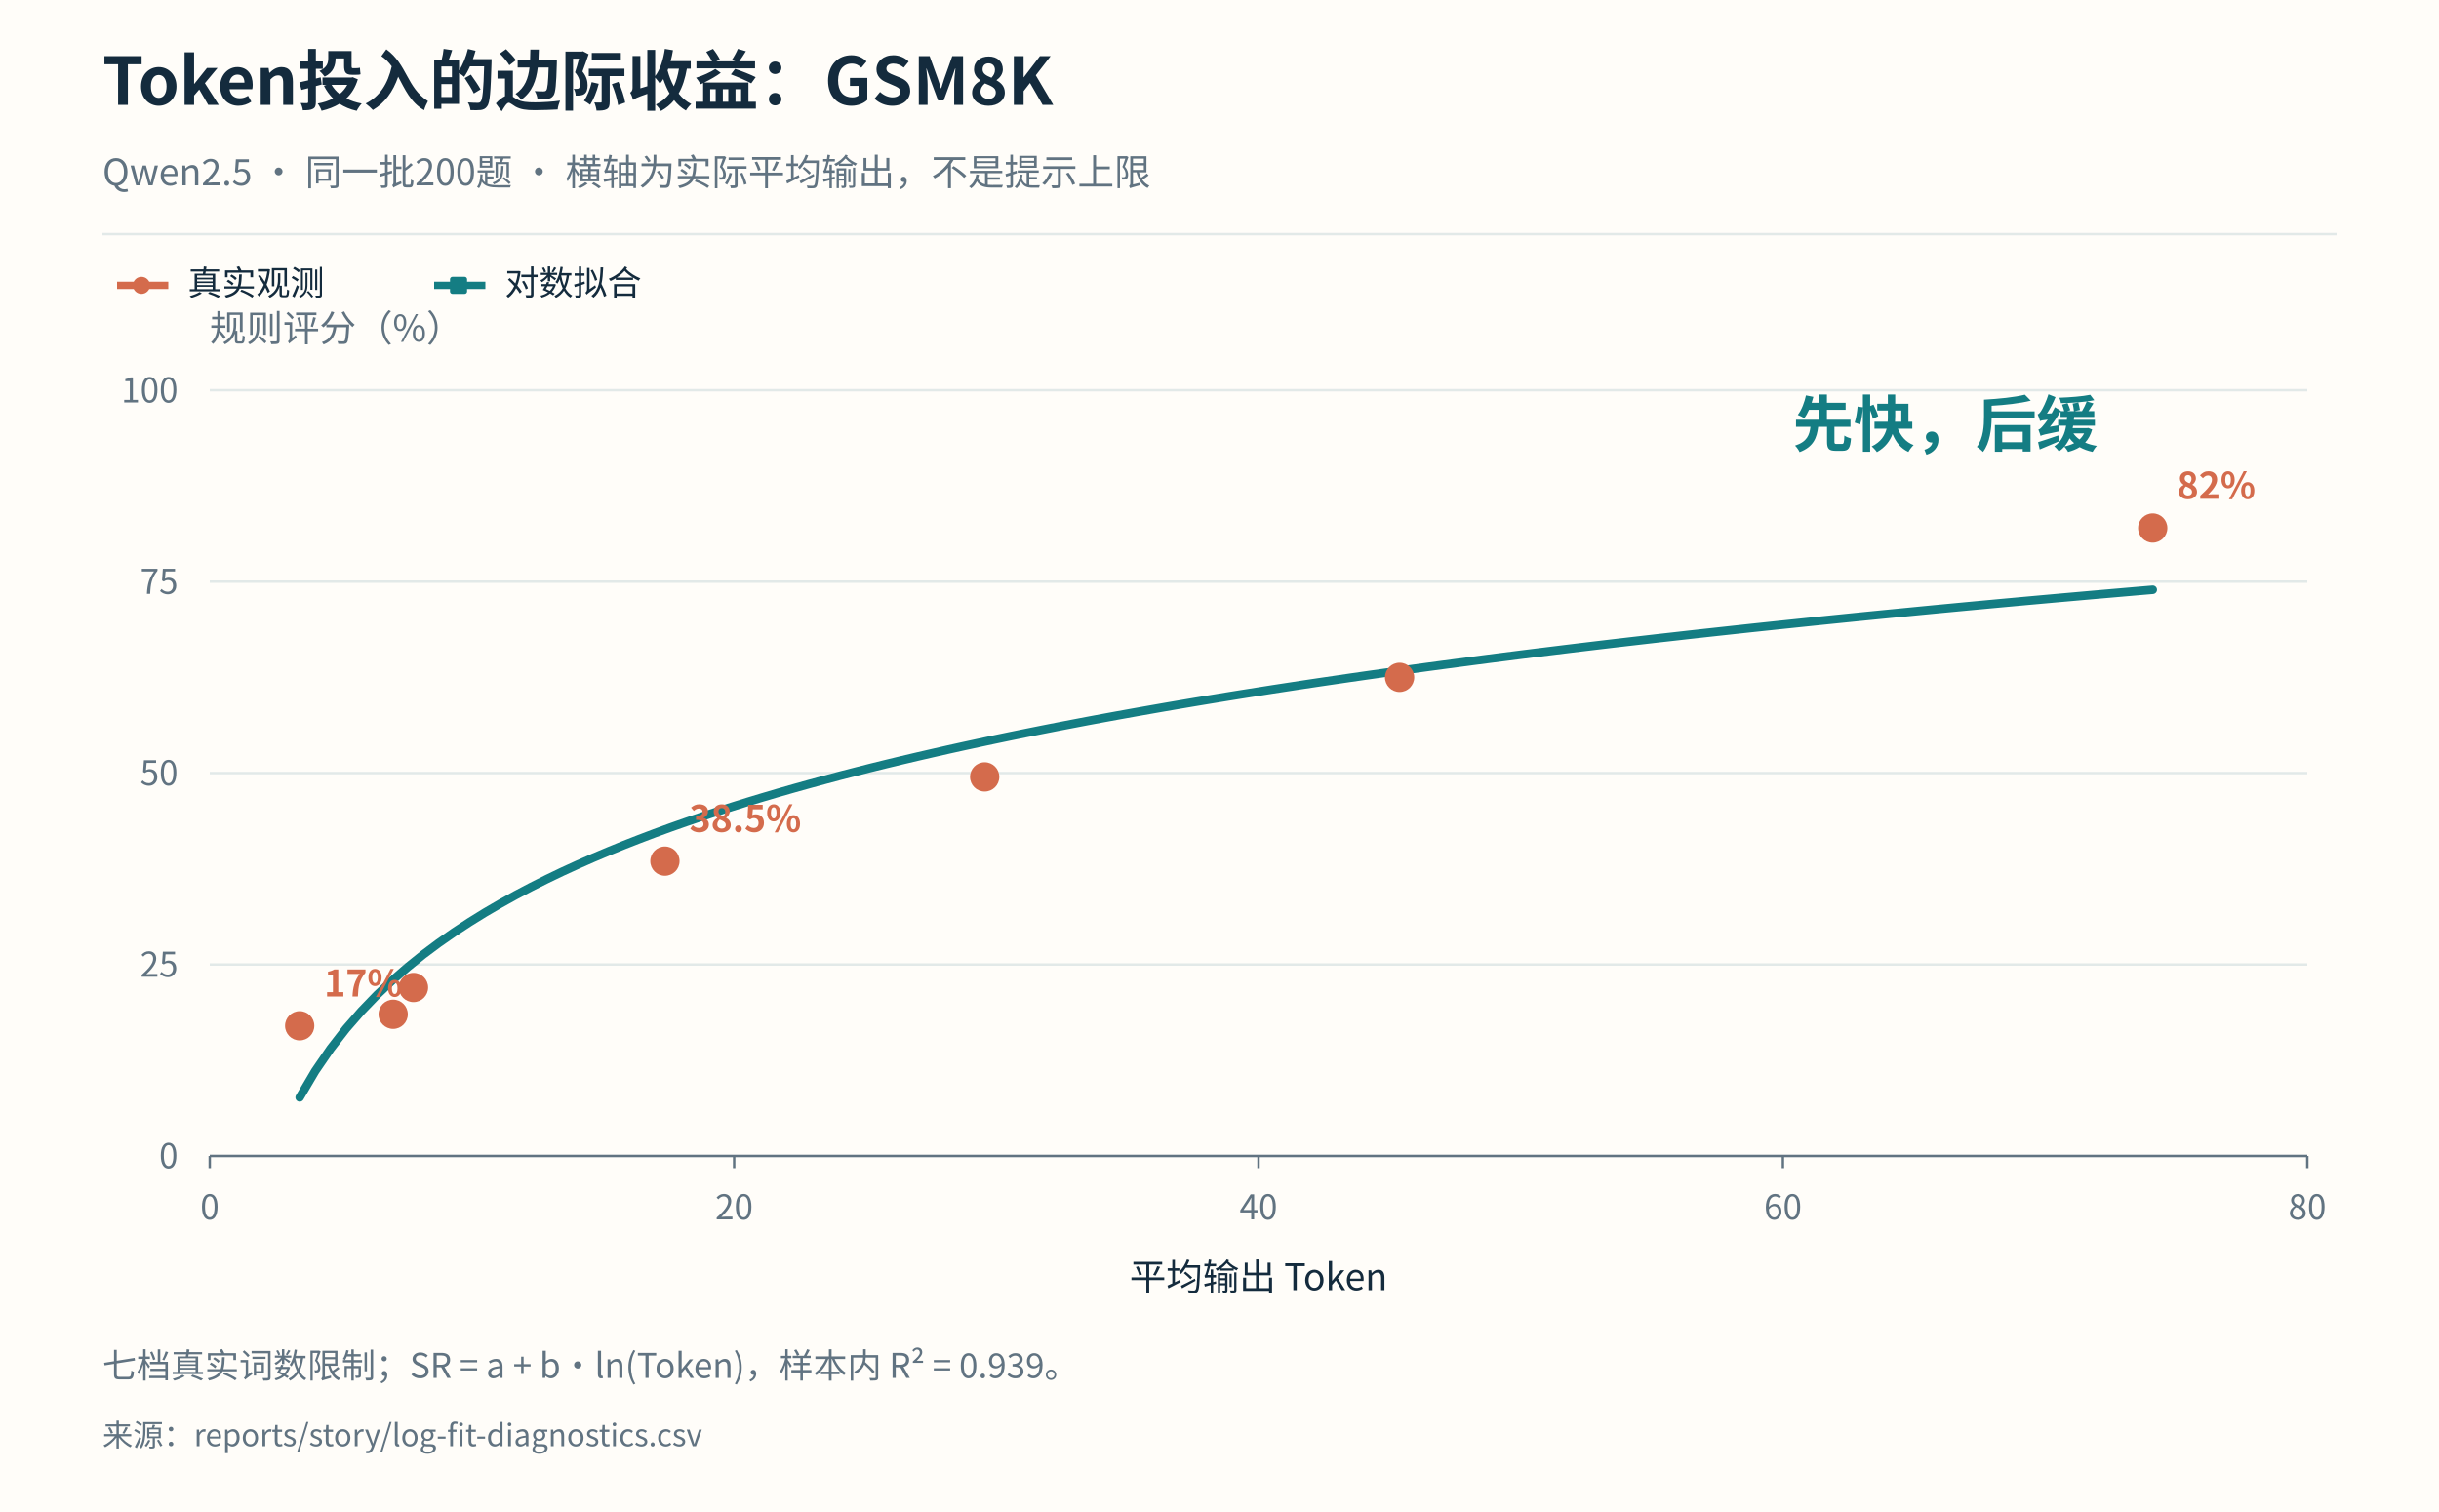
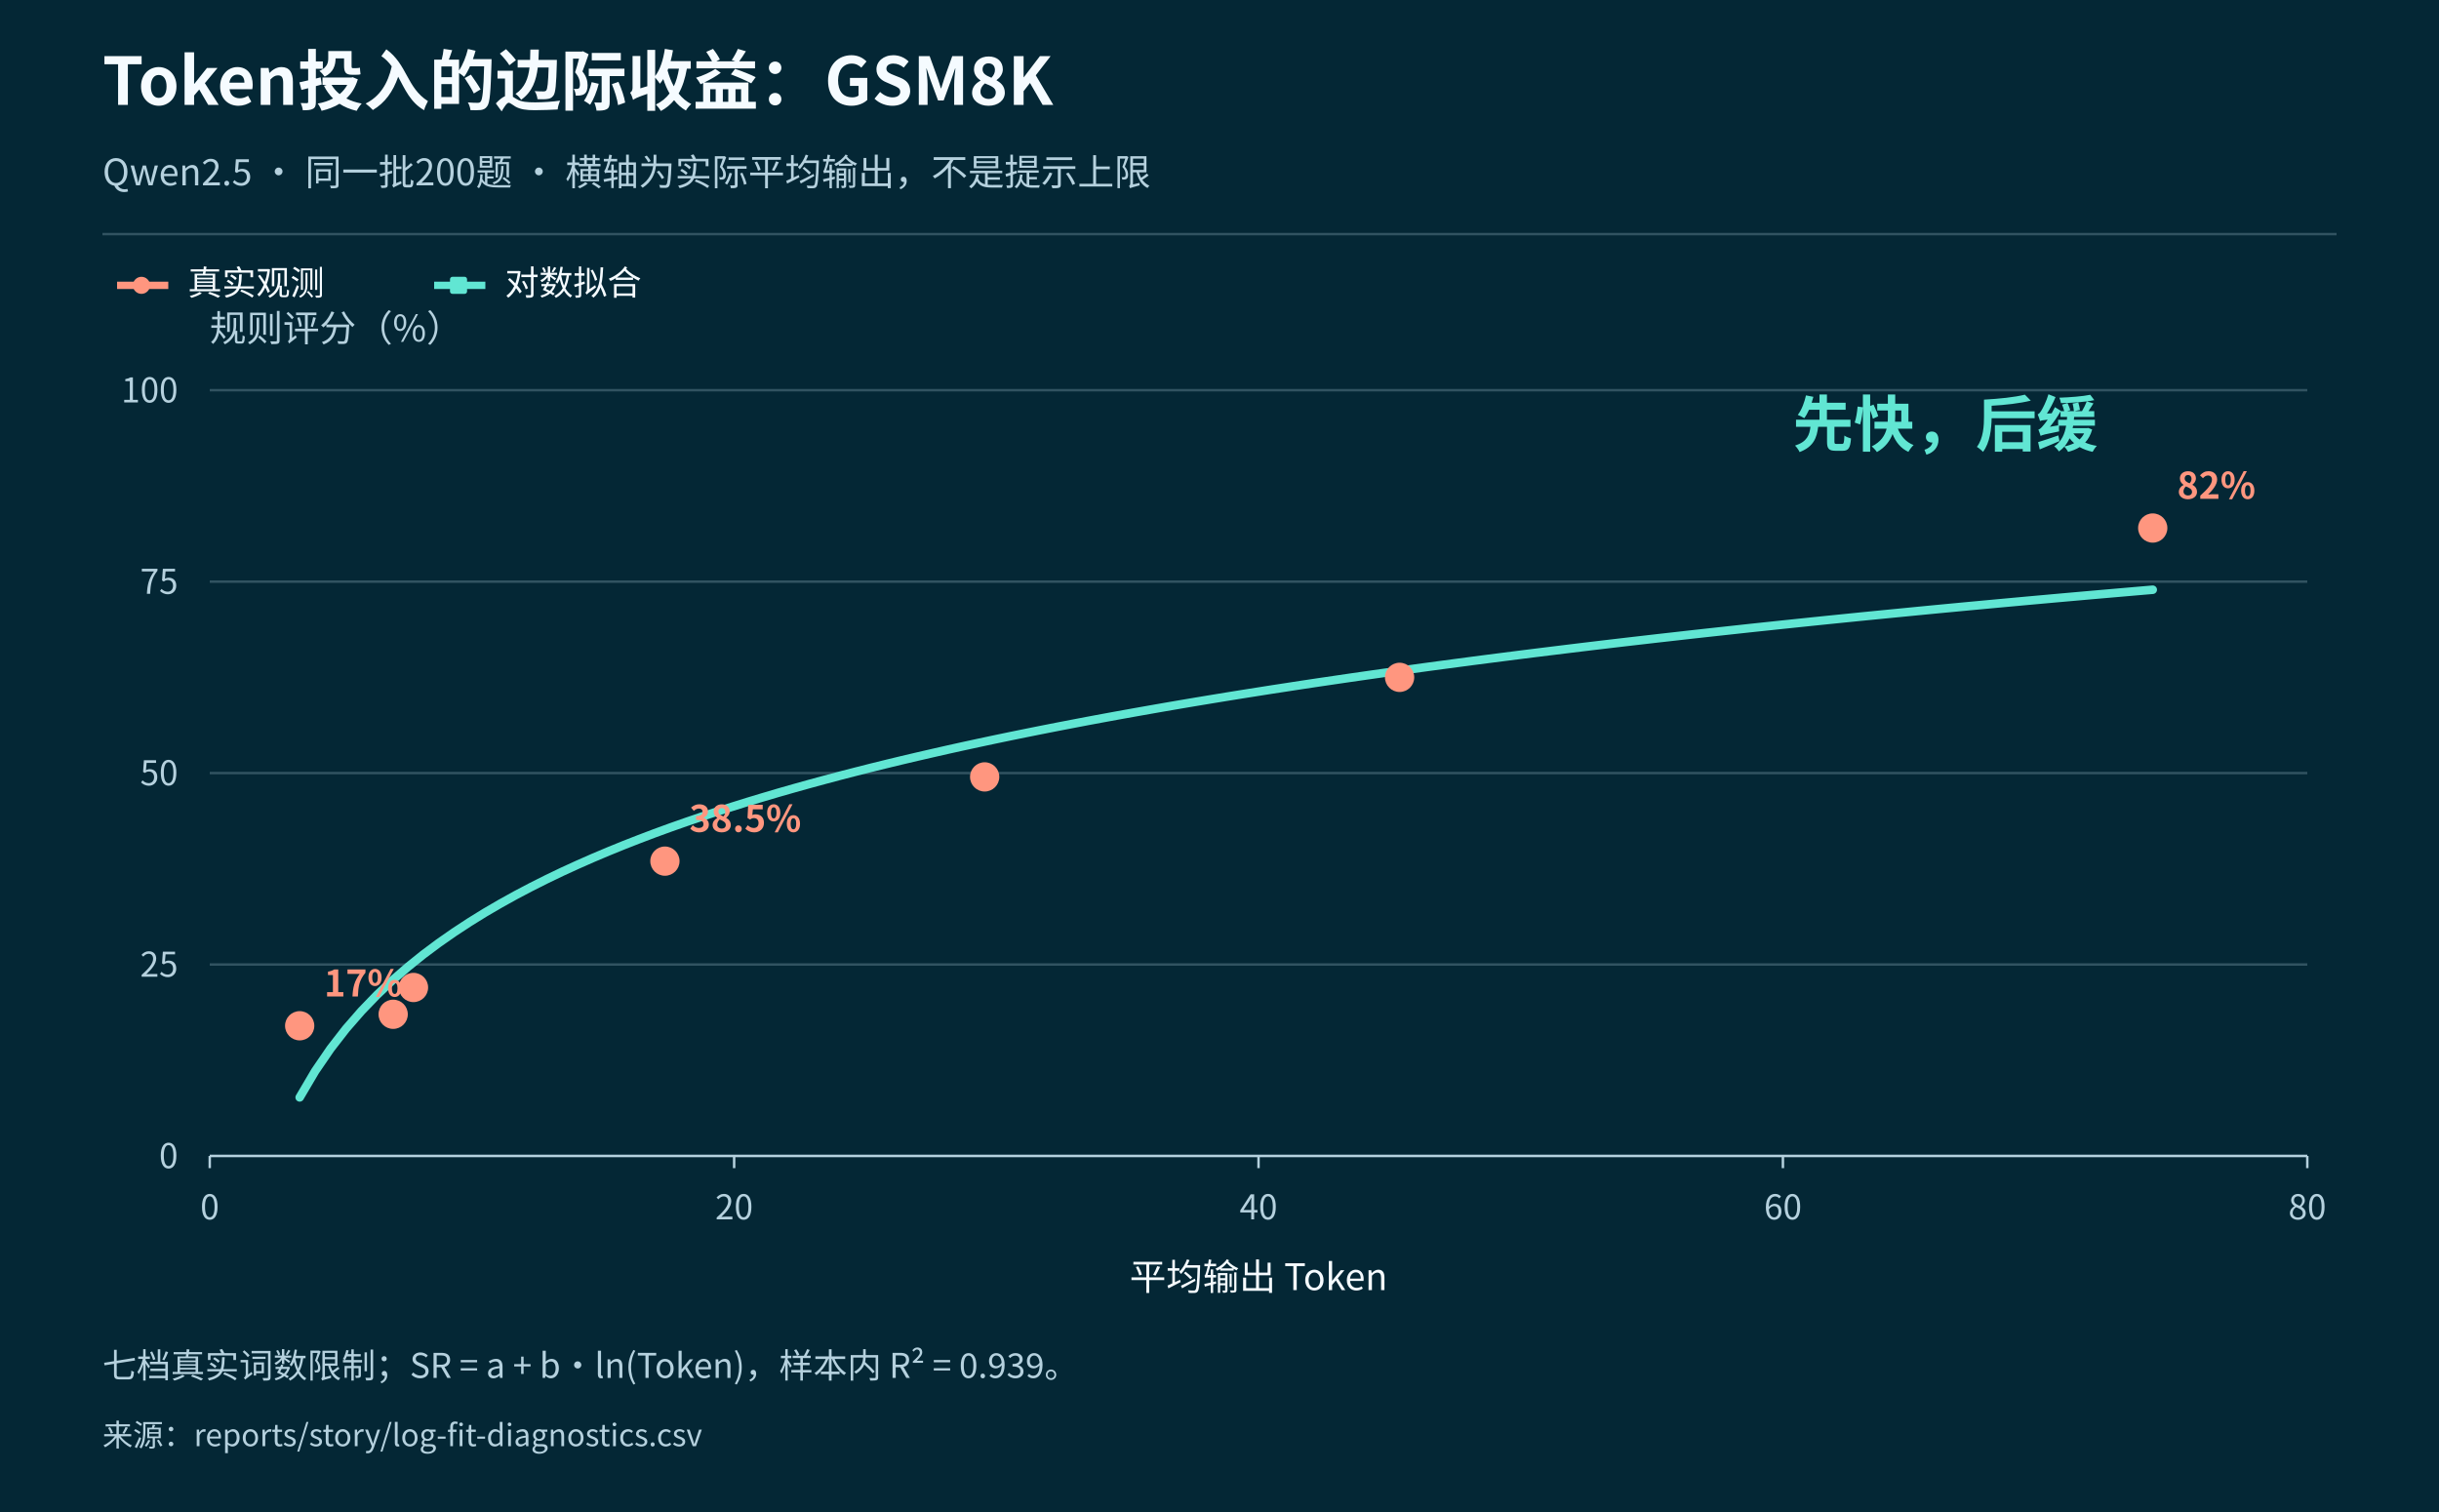
<svg xmlns="http://www.w3.org/2000/svg" width="1000" height="620" viewBox="0 0 1000 620" role="img" aria-labelledby="chart-title chart-desc">
-   <rect width="1000" height="620" fill="#fffdf9" />
+   <rect width="1000" height="620" fill="#042735" />
  <style>text{font-family:"PingFang SC","Microsoft YaHei","Noto Sans CJK SC",sans-serif;font-variant-numeric:tabular-nums}.point{cursor:default}.point:hover{stroke:#142b3d;stroke-width:2.5}</style>
-   <text x="42.00" y="43.00" font-size="27" fill="#142b3d" text-anchor="start" font-weight="650">Token投入的边际收益：GSM8K</text>
-   <text x="42.00" y="76.00" font-size="15" fill="#617381" text-anchor="start">Qwen2.5 · 同一批200题 · 横轴为实际平均输出，不是提示上限</text>
-   <line x1="42.00" y1="96.00" x2="958.00" y2="96.00" stroke="#e2e9e8" stroke-width="1" />
-   <text x="42.00" y="565.00" font-size="14" fill="#617381" text-anchor="start">七档真实词数限制；SR = a + b·ln(Token)，样本内 R² = 0.939。</text>
-   <text x="42.00" y="593.00" font-size="12.5" fill="#617381" text-anchor="start">来源：reports/story/log-fit-diagnostics.csv</text>
-   <line x1="48.00" y1="117.00" x2="69.00" y2="117.00" stroke="#d46b4c" stroke-width="3" />
-   <circle class="point" cx="58.00" cy="117.00" r="3.5" fill="#d46b4c" />
-   <text x="77.00" y="121.00" font-size="14" fill="#142b3d" text-anchor="start">真实观测</text>
-   <line x1="178.00" y1="117.00" x2="199.00" y2="117.00" stroke="#147d83" stroke-width="3" />
-   <rect class="point" x="184.50" y="113.50" width="7.0" height="7.0" rx="1" fill="#147d83" />
-   <text x="207.00" y="121.00" font-size="14" fill="#142b3d" text-anchor="start">对数拟合</text>
-   <line x1="86.00" y1="474.00" x2="946.00" y2="474.00" stroke="#e2e9e8" stroke-width="1" />
-   <text x="73.00" y="479.00" font-size="14" fill="#617381" text-anchor="end">0</text>
-   <line x1="86.00" y1="395.50" x2="946.00" y2="395.50" stroke="#e2e9e8" stroke-width="1" />
-   <text x="73.00" y="400.50" font-size="14" fill="#617381" text-anchor="end">25</text>
-   <line x1="86.00" y1="317.00" x2="946.00" y2="317.00" stroke="#e2e9e8" stroke-width="1" />
-   <text x="73.00" y="322.00" font-size="14" fill="#617381" text-anchor="end">50</text>
-   <line x1="86.00" y1="238.50" x2="946.00" y2="238.50" stroke="#e2e9e8" stroke-width="1" />
-   <text x="73.00" y="243.50" font-size="14" fill="#617381" text-anchor="end">75</text>
-   <line x1="86.00" y1="160.00" x2="946.00" y2="160.00" stroke="#e2e9e8" stroke-width="1" />
-   <text x="73.00" y="165.00" font-size="14" fill="#617381" text-anchor="end">100</text>
-   <line x1="86.00" y1="474.00" x2="86.00" y2="479.00" stroke="#617381" stroke-width="1" />
-   <text x="86.00" y="500.00" font-size="14" fill="#617381" text-anchor="middle">0</text>
-   <line x1="301.00" y1="474.00" x2="301.00" y2="479.00" stroke="#617381" stroke-width="1" />
-   <text x="301.00" y="500.00" font-size="14" fill="#617381" text-anchor="middle">20</text>
-   <line x1="516.00" y1="474.00" x2="516.00" y2="479.00" stroke="#617381" stroke-width="1" />
-   <text x="516.00" y="500.00" font-size="14" fill="#617381" text-anchor="middle">40</text>
-   <line x1="731.00" y1="474.00" x2="731.00" y2="479.00" stroke="#617381" stroke-width="1" />
-   <text x="731.00" y="500.00" font-size="14" fill="#617381" text-anchor="middle">60</text>
-   <line x1="946.00" y1="474.00" x2="946.00" y2="479.00" stroke="#617381" stroke-width="1" />
-   <text x="946.00" y="500.00" font-size="14" fill="#617381" text-anchor="middle">80</text>
-   <line x1="86.00" y1="474.00" x2="946.00" y2="474.00" stroke="#617381" stroke-width="1" />
-   <text x="516.00" y="529.00" font-size="15" fill="#142b3d" text-anchor="middle">平均输出 Token</text>
-   <text x="86.00" y="140.00" font-size="15" fill="#617381" text-anchor="start">规则评分（%）</text>
-   <path d="M122.87,449.99 L129.20,439.25 L135.54,429.99 L141.87,421.84 L148.20,414.57 L154.53,408.00 L160.86,402.02 L167.19,396.52 L173.52,391.43 L179.85,386.70 L186.19,382.28 L192.52,378.13 L198.85,374.21 L205.18,370.52 L211.51,367.01 L217.84,363.68 L224.17,360.50 L230.50,357.46 L236.84,354.56 L243.17,351.77 L249.50,349.10 L255.83,346.52 L262.16,344.05 L268.49,341.65 L274.82,339.34 L281.16,337.11 L287.49,334.95 L293.82,332.85 L300.15,330.82 L306.48,328.84 L312.81,326.93 L319.14,325.06 L325.47,323.25 L331.81,321.48 L338.14,319.76 L344.47,318.07 L350.80,316.44 L357.13,314.83 L363.46,313.27 L369.79,311.74 L376.12,310.25 L382.46,308.79 L388.79,307.35 L395.12,305.95 L401.45,304.58 L407.78,303.23 L414.11,301.91 L420.44,300.62 L426.77,299.35 L433.11,298.10 L439.44,296.88 L445.77,295.67 L452.10,294.49 L458.43,293.33 L464.76,292.19 L471.09,291.07 L477.43,289.96 L483.76,288.87 L490.09,287.80 L496.42,286.75 L502.75,285.71 L509.08,284.69 L515.41,283.69 L521.74,282.69 L528.08,281.72 L534.41,280.75 L540.74,279.80 L547.07,278.87 L553.40,277.94 L559.73,277.03 L566.06,276.13 L572.39,275.25 L578.73,274.37 L585.06,273.50 L591.39,272.65 L597.72,271.81 L604.05,270.97 L610.38,270.15 L616.71,269.34 L623.05,268.53 L629.38,267.74 L635.71,266.96 L642.04,266.18 L648.37,265.41 L654.70,264.65 L661.03,263.90 L667.36,263.16 L673.70,262.43 L680.03,261.70 L686.36,260.99 L692.69,260.27 L699.02,259.57 L705.35,258.88 L711.68,258.19 L718.01,257.50 L724.35,256.83 L730.68,256.16 L737.01,255.50 L743.34,254.84 L749.67,254.19 L756.00,253.55 L762.33,252.91 L768.67,252.28 L775.00,251.66 L781.33,251.04 L787.66,250.42 L793.99,249.81 L800.32,249.21 L806.65,248.61 L812.98,248.02 L819.32,247.43 L825.65,246.85 L831.98,246.27 L838.31,245.70 L844.64,245.13 L850.97,244.57 L857.30,244.01 L863.63,243.46 L869.97,242.91 L876.30,242.36 L882.63,241.82" fill="none" stroke="#147d83" stroke-width="3.5" stroke-linecap="round" stroke-linejoin="round" />
-   <circle class="point" cx="122.87" cy="420.62" r="6" fill="#d46b4c" />
-   <text x="132.87" y="408.62" font-size="15" fill="#d46b4c" text-anchor="start" font-weight="650">17%</text>
-   <circle class="point" cx="161.20" cy="415.91" r="6" fill="#d46b4c" />
-   <circle class="point" cx="169.53" cy="404.92" r="6" fill="#d46b4c" />
-   <circle class="point" cx="272.62" cy="353.11" r="6" fill="#d46b4c" />
-   <text x="282.62" y="341.11" font-size="15" fill="#d46b4c" text-anchor="start" font-weight="650">38.5%</text>
-   <circle class="point" cx="403.72" cy="318.57" r="6" fill="#d46b4c" />
-   <circle class="point" cx="573.84" cy="277.75" r="6" fill="#d46b4c" />
-   <circle class="point" cx="882.63" cy="216.52" r="6" fill="#d46b4c" />
-   <text x="892.63" y="204.52" font-size="15" fill="#d46b4c" text-anchor="start" font-weight="650">82%</text>
-   <text x="735.00" y="183.00" font-size="25" fill="#147d83" text-anchor="start" font-weight="650">先快，后缓</text>
+   <text x="42.00" y="43.00" font-size="27" fill="#f5fbff" text-anchor="start" font-weight="650">Token投入的边际收益：GSM8K</text>
+   <text x="42.00" y="76.00" font-size="15" fill="#b5d1de" text-anchor="start">Qwen2.5 · 同一批200题 · 横轴为实际平均输出，不是提示上限</text>
+   <line x1="42.00" y1="96.00" x2="958.00" y2="96.00" stroke="#315361" stroke-width="1" />
+   <text x="42.00" y="565.00" font-size="14" fill="#b5d1de" text-anchor="start">七档真实词数限制；SR = a + b·ln(Token)，样本内 R² = 0.939。</text>
+   <text x="42.00" y="593.00" font-size="12.5" fill="#b5d1de" text-anchor="start">来源：reports/story/log-fit-diagnostics.csv</text>
+   <line x1="48.00" y1="117.00" x2="69.00" y2="117.00" stroke="#ff967f" stroke-width="3" />
+   <circle class="point" cx="58.00" cy="117.00" r="3.5" fill="#ff967f" />
+   <text x="77.00" y="121.00" font-size="14" fill="#f5fbff" text-anchor="start">真实观测</text>
+   <line x1="178.00" y1="117.00" x2="199.00" y2="117.00" stroke="#61e6d3" stroke-width="3" />
+   <rect class="point" x="184.50" y="113.50" width="7.0" height="7.0" rx="1" fill="#61e6d3" />
+   <text x="207.00" y="121.00" font-size="14" fill="#f5fbff" text-anchor="start">对数拟合</text>
+   <line x1="86.00" y1="474.00" x2="946.00" y2="474.00" stroke="#315361" stroke-width="1" />
+   <text x="73.00" y="479.00" font-size="14" fill="#b5d1de" text-anchor="end">0</text>
+   <line x1="86.00" y1="395.50" x2="946.00" y2="395.50" stroke="#315361" stroke-width="1" />
+   <text x="73.00" y="400.50" font-size="14" fill="#b5d1de" text-anchor="end">25</text>
+   <line x1="86.00" y1="317.00" x2="946.00" y2="317.00" stroke="#315361" stroke-width="1" />
+   <text x="73.00" y="322.00" font-size="14" fill="#b5d1de" text-anchor="end">50</text>
+   <line x1="86.00" y1="238.50" x2="946.00" y2="238.50" stroke="#315361" stroke-width="1" />
+   <text x="73.00" y="243.50" font-size="14" fill="#b5d1de" text-anchor="end">75</text>
+   <line x1="86.00" y1="160.00" x2="946.00" y2="160.00" stroke="#315361" stroke-width="1" />
+   <text x="73.00" y="165.00" font-size="14" fill="#b5d1de" text-anchor="end">100</text>
+   <line x1="86.00" y1="474.00" x2="86.00" y2="479.00" stroke="#b5d1de" stroke-width="1" />
+   <text x="86.00" y="500.00" font-size="14" fill="#b5d1de" text-anchor="middle">0</text>
+   <line x1="301.00" y1="474.00" x2="301.00" y2="479.00" stroke="#b5d1de" stroke-width="1" />
+   <text x="301.00" y="500.00" font-size="14" fill="#b5d1de" text-anchor="middle">20</text>
+   <line x1="516.00" y1="474.00" x2="516.00" y2="479.00" stroke="#b5d1de" stroke-width="1" />
+   <text x="516.00" y="500.00" font-size="14" fill="#b5d1de" text-anchor="middle">40</text>
+   <line x1="731.00" y1="474.00" x2="731.00" y2="479.00" stroke="#b5d1de" stroke-width="1" />
+   <text x="731.00" y="500.00" font-size="14" fill="#b5d1de" text-anchor="middle">60</text>
+   <line x1="946.00" y1="474.00" x2="946.00" y2="479.00" stroke="#b5d1de" stroke-width="1" />
+   <text x="946.00" y="500.00" font-size="14" fill="#b5d1de" text-anchor="middle">80</text>
+   <line x1="86.00" y1="474.00" x2="946.00" y2="474.00" stroke="#b5d1de" stroke-width="1" />
+   <text x="516.00" y="529.00" font-size="15" fill="#f5fbff" text-anchor="middle">平均输出 Token</text>
+   <text x="86.00" y="140.00" font-size="15" fill="#b5d1de" text-anchor="start">规则评分（%）</text>
+   <path d="M122.87,449.99 L129.20,439.25 L135.54,429.99 L141.87,421.84 L148.20,414.57 L154.53,408.00 L160.86,402.02 L167.19,396.52 L173.52,391.43 L179.85,386.70 L186.19,382.28 L192.52,378.13 L198.85,374.21 L205.18,370.52 L211.51,367.01 L217.84,363.68 L224.17,360.50 L230.50,357.46 L236.84,354.56 L243.17,351.77 L249.50,349.10 L255.83,346.52 L262.16,344.05 L268.49,341.65 L274.82,339.34 L281.16,337.11 L287.49,334.95 L293.82,332.85 L300.15,330.82 L306.48,328.84 L312.81,326.93 L319.14,325.06 L325.47,323.25 L331.81,321.48 L338.14,319.76 L344.47,318.07 L350.80,316.44 L357.13,314.83 L363.46,313.27 L369.79,311.74 L376.12,310.25 L382.46,308.79 L388.79,307.35 L395.12,305.95 L401.45,304.58 L407.78,303.23 L414.11,301.91 L420.44,300.62 L426.77,299.35 L433.11,298.10 L439.44,296.88 L445.77,295.67 L452.10,294.49 L458.43,293.33 L464.76,292.19 L471.09,291.07 L477.43,289.96 L483.76,288.87 L490.09,287.80 L496.42,286.75 L502.75,285.71 L509.08,284.69 L515.41,283.69 L521.74,282.69 L528.08,281.72 L534.41,280.75 L540.74,279.80 L547.07,278.87 L553.40,277.94 L559.73,277.03 L566.06,276.13 L572.39,275.25 L578.73,274.37 L585.06,273.50 L591.39,272.65 L597.72,271.81 L604.05,270.97 L610.38,270.15 L616.71,269.34 L623.05,268.53 L629.38,267.74 L635.71,266.96 L642.04,266.18 L648.37,265.41 L654.70,264.65 L661.03,263.90 L667.36,263.16 L673.70,262.43 L680.03,261.70 L686.36,260.99 L692.69,260.27 L699.02,259.57 L705.35,258.88 L711.68,258.19 L718.01,257.50 L724.35,256.83 L730.68,256.16 L737.01,255.50 L743.34,254.84 L749.67,254.19 L756.00,253.55 L762.33,252.91 L768.67,252.28 L775.00,251.66 L781.33,251.04 L787.66,250.42 L793.99,249.81 L800.32,249.21 L806.65,248.61 L812.98,248.02 L819.32,247.43 L825.65,246.85 L831.98,246.27 L838.31,245.70 L844.64,245.13 L850.97,244.57 L857.30,244.01 L863.63,243.46 L869.97,242.91 L876.30,242.36 L882.63,241.82" fill="none" stroke="#61e6d3" stroke-width="3.5" stroke-linecap="round" stroke-linejoin="round" />
+   <circle class="point" cx="122.87" cy="420.62" r="6" fill="#ff967f" />
+   <text x="132.87" y="408.62" font-size="15" fill="#ff967f" text-anchor="start" font-weight="650">17%</text>
+   <circle class="point" cx="161.20" cy="415.91" r="6" fill="#ff967f" />
+   <circle class="point" cx="169.53" cy="404.92" r="6" fill="#ff967f" />
+   <circle class="point" cx="272.62" cy="353.11" r="6" fill="#ff967f" />
+   <text x="282.62" y="341.11" font-size="15" fill="#ff967f" text-anchor="start" font-weight="650">38.5%</text>
+   <circle class="point" cx="403.72" cy="318.57" r="6" fill="#ff967f" />
+   <circle class="point" cx="573.84" cy="277.75" r="6" fill="#ff967f" />
+   <circle class="point" cx="882.63" cy="216.52" r="6" fill="#ff967f" />
+   <text x="892.63" y="204.52" font-size="15" fill="#ff967f" text-anchor="start" font-weight="650">82%</text>
+   <text x="735.00" y="183.00" font-size="25" fill="#61e6d3" text-anchor="start" font-weight="650">先快，后缓</text>
</svg>
